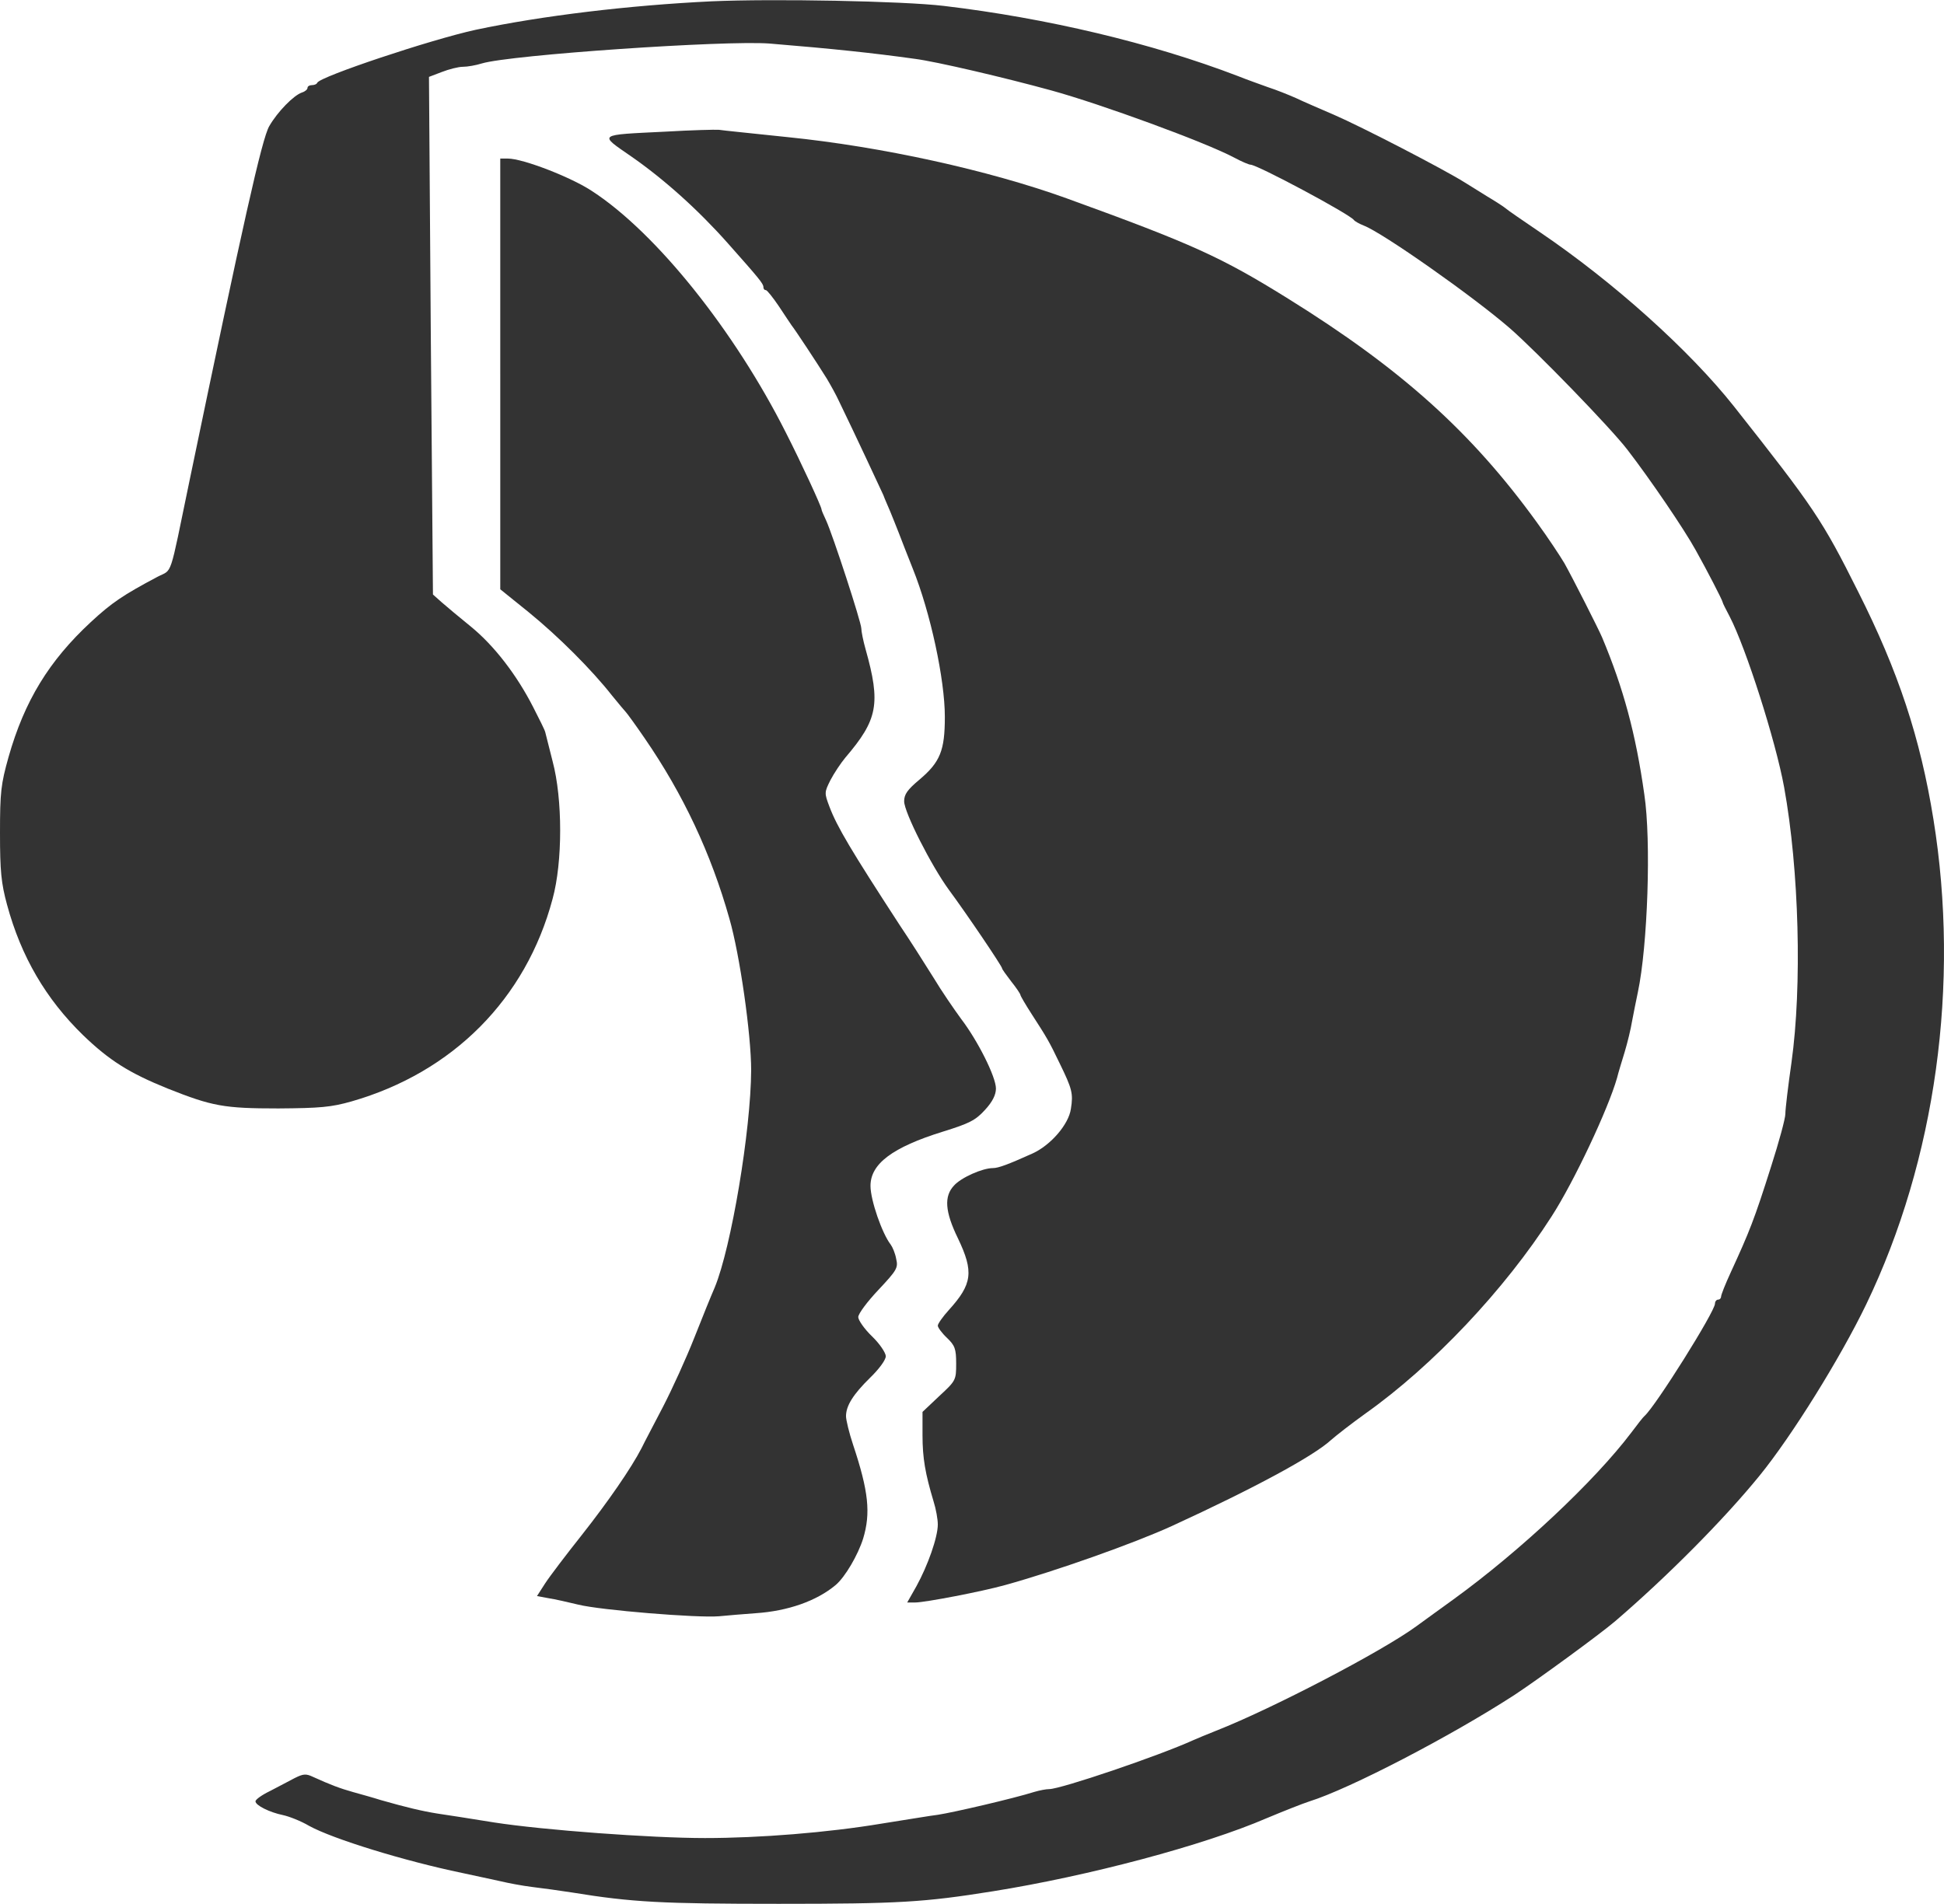
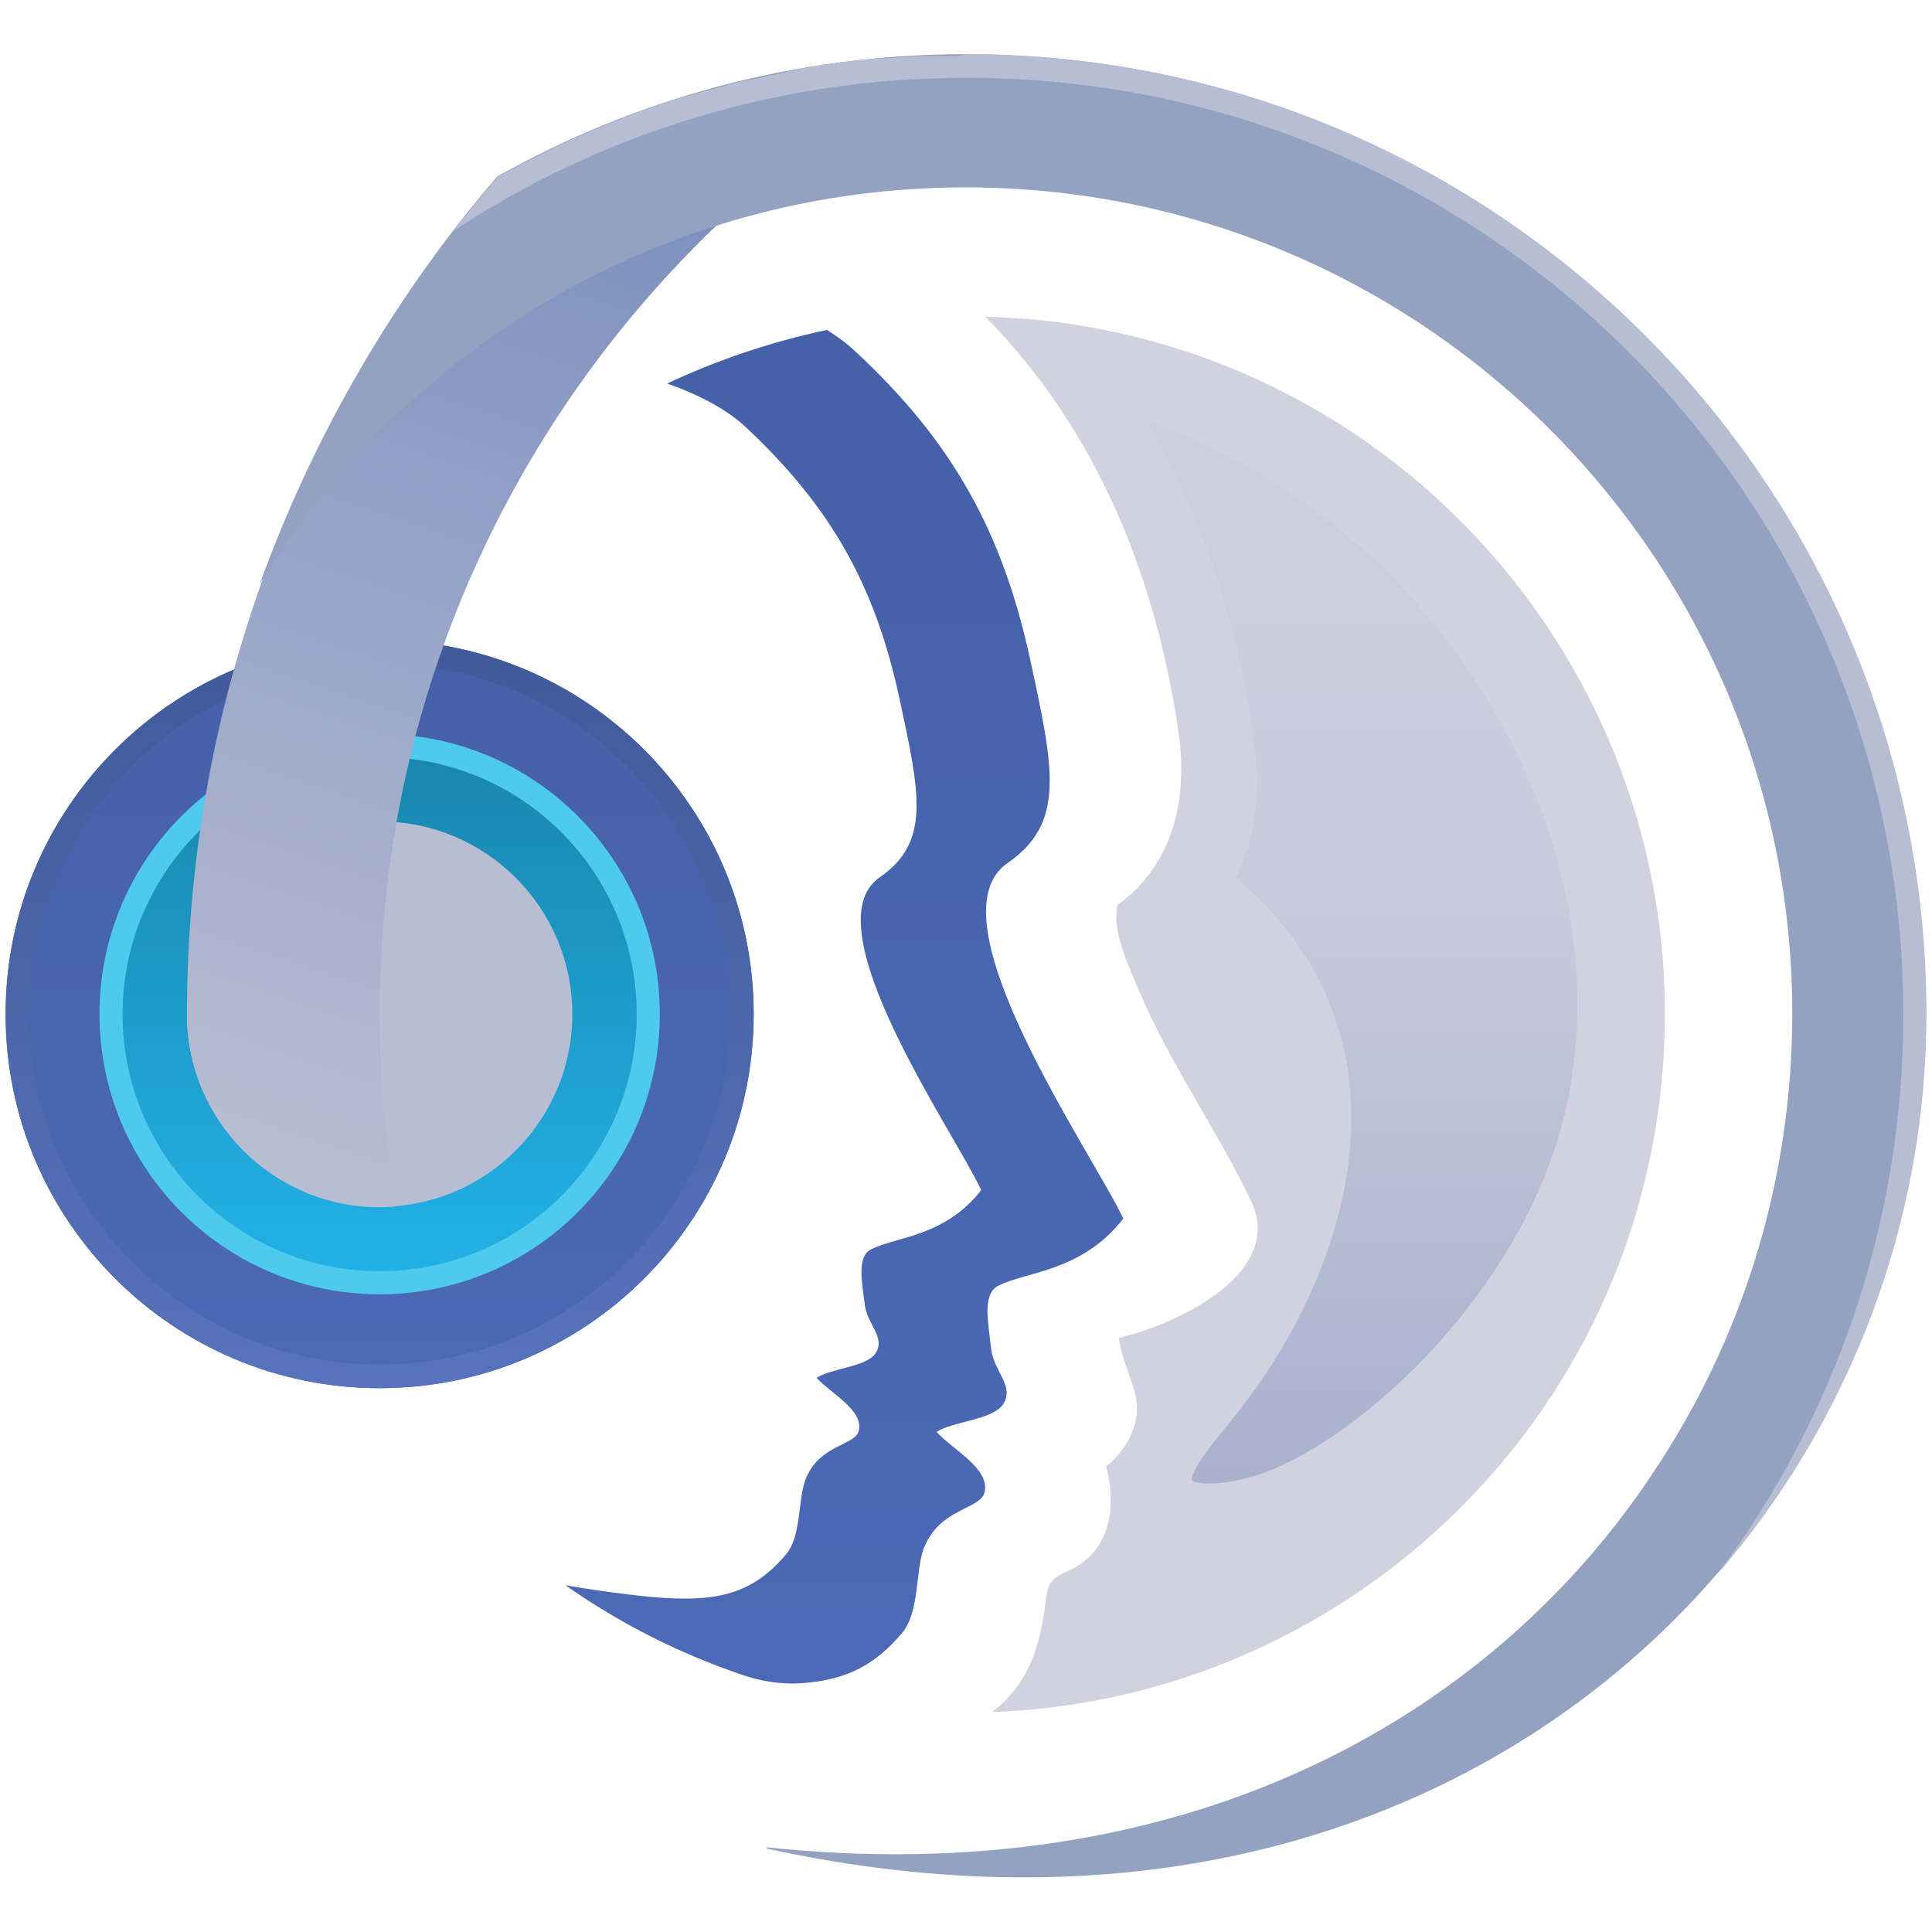
- <svg xmlns="http://www.w3.org/2000/svg" width="2500" height="2449" viewBox="0 0 1864.469 1826.102">
-   <g fill="#333">
-     <path d="M682.283 1.104c-78.94 3.815-162.28 13.791-225.96 27.291-43.139 9.392-149.37 44.899-152.01 50.768-.587 1.467-2.934 2.347-5.284 2.347-2.347 0-4.106 1.174-4.106 2.642 0 1.467-2.347 3.522-5.282 4.402-7.925 2.64-23.477 18.487-31.4 32.28-7.044 12.03-25.24 93.61-76.594 340.7-19.659 94.785-15.844 83.93-30.517 91.559-33.16 17.607-44.019 24.943-63.973 43.43-40.204 37.27-63.68 75.711-78.94 129.416C.88 752.054 0 759.686 0 799.007c0 36.682 1.173 48.127 6.749 68.67 13.498 49.887 37.27 90.383 72.776 125.011 25.24 24.356 44.314 36.389 81.288 51.355 42.843 17.02 53.997 19.074 106.232 19.074 39.908-.292 50.474-1.172 70.134-6.75 97.134-27.877 167.269-98.307 192.8-194.267 9.684-35.215 9.684-95.96 0-132.055-3.522-13.793-6.749-26.41-7.042-27.878-.295-1.76-5.576-12.326-11.445-23.769-15.848-31.108-37.561-59.278-59.866-77.474-10.856-8.803-23.477-19.366-28.171-23.475l-8.216-7.337-2.055-248.262-1.76-248.264 12.324-4.695c6.752-2.641 15.848-4.989 20.249-4.989 4.402 0 12.618-1.467 18.195-3.227C489.483 52.46 695.49 38.371 738.04 41.601c60.746 4.99 99.48 9.096 139.391 14.672 20.541 2.64 85.687 17.9 130.587 30.226 48.125 13.206 148.196 49.887 175.779 64.56 7.043 3.815 14.085 6.75 15.552 6.75 6.456 0 95.373 47.54 99.19 53.116.88 1.172 4.987 3.519 9.388 5.282 17.903 6.749 104.765 67.787 140.275 98.6 25.235 22.008 96.252 95.08 112.684 116.501 21.717 28.171 54.29 76.006 65.44 96.253 10.858 19.37 25.532 47.832 25.827 49.888 0 .879 3.227 7.044 6.749 13.793 15.552 29.932 44.018 118.848 52.234 163.747 14.38 79.232 17.315 190.746 7.044 264.11-3.23 22.596-5.869 44.606-5.869 49.3 0 4.401-6.164 26.998-13.5 49.887-16.433 51.942-20.835 62.8-39.03 102.417-4.99 10.858-9.096 21.13-9.096 22.888 0 1.468-1.175 2.935-2.934 2.935-1.467 0-2.935 1.763-2.935 3.817 0 7.63-56.93 98.308-67.494 107.697-1.175.881-6.752 7.923-12.621 15.847-35.507 46.952-106.817 113.86-170.79 160.225-11.153 7.924-26.997 19.662-35.213 25.531-33.163 24.357-139.1 79.529-192.214 100.363-8.804 3.522-18.782 7.628-22.009 9.096-32.867 14.968-127.068 46.952-138.219 46.952-2.934 0-9.096 1.175-14.086 2.643-20.54 6.456-77.473 19.662-92.731 22.009-5.576.588-29.932 4.694-54.29 8.512-51.062 8.508-116.501 13.79-169.03 13.79-51.648 0-154.944-7.63-202.189-14.965-21.717-3.523-46.073-7.337-54.289-8.512-14.674-2.347-29.64-5.87-54.29-12.91-7.337-2.347-19.074-5.577-26.41-7.632-12.62-3.519-22.01-7.041-38.737-14.673-6.75-3.227-9.391-2.935-17.608 1.175-5.281 2.934-15.848 8.217-23.475 12.326-7.924 3.815-14.086 8.216-14.086 9.976 0 3.817 13.498 10.566 26.41 13.206 5.575 1.175 17.02 5.576 24.944 10.27 22.89 12.621 91.559 33.747 146.728 45.194 12.91 2.641 29.345 6.456 36.682 7.924 7.336 1.76 21.13 4.4 30.813 5.574 9.683 1.175 26.998 3.521 38.15 5.284 57.515 9.389 86.273 10.855 198.08 10.855 115.328 0 139.393-1.466 205.42-12.03 91.85-14.673 202.189-44.018 262.643-70.137 16.14-6.749 34.627-14.085 41.083-16.14 38.441-12.03 135.574-62.505 196.615-102.122 22.302-14.672 82.167-58.396 96.545-70.721 49.594-42.552 104.177-97.428 138.511-139.686 30.813-37.855 77.178-112.393 102.123-164.04 66.906-138.806 90.09-307.543 64.56-465.421-12.62-78.354-33.748-142.032-72.19-218.33-34.626-69.257-42.258-80.408-119.144-177.835-42.55-53.701-115.327-119.142-186.344-167.27-16.433-11.15-31.398-21.42-32.865-22.887-1.764-1.468-9.39-6.457-17.314-11.152-7.63-4.696-17.608-10.858-21.717-13.5-20.542-12.911-98.893-53.407-125.304-64.852-12.913-5.577-29.346-12.619-36.681-16.141-7.337-3.227-19.076-7.924-26.412-10.27-7.335-2.643-20.542-7.337-29.345-10.859-82.755-31.692-183.117-55.462-281.717-67.2C865.692.809 741.854-1.537 682.283 1.104z" />
-     <path d="M638.265 126.115c-65.735 3.227-64.268 2.056-32.868 23.77 31.692 22.008 64.269 51.354 92.439 83.05 30.225 34.04 34.335 39.029 34.335 42.255 0 1.763.88 2.935 2.346 2.935 1.176 0 6.75 7.044 12.327 15.26 5.574 8.511 11.15 16.727 12.325 18.487 2.934 3.522 24.65 36.39 33.748 51.062 3.518 5.87 9.095 15.845 12.03 22.302 14.673 30.225 39.321 83.047 42.256 89.504 1.467 4.11 4.697 11.15 6.752 16.14 2.052 4.697 5.573 14.085 8.216 20.542 2.347 6.456 8.508 21.716 13.206 33.747 17.02 42.258 30.812 106.523 30.812 142.326 0 32.28-4.402 43.43-24.651 60.453-11.151 9.389-14.378 13.79-14.378 20.542 0 10.563 26.116 61.918 42.844 84.807 16.727 22.596 51.062 73.363 51.062 75.418 0 .88 4.107 6.457 8.804 12.618 4.986 6.164 8.804 12.033 8.804 12.913s4.986 9.391 10.855 18.487c14.38 22.302 16.435 25.531 26.706 46.953 12.03 24.652 13.205 29.053 10.859 43.726-2.055 14.966-19.37 34.92-36.682 42.844-23.476 10.563-32.868 14.084-38.15 14.084-9.978 0-30.52 9.1-37.269 16.728-9.683 10.272-8.803 24.943 3.815 50.768 15.26 31.987 13.793 43.725-8.804 68.668-5.87 6.457-10.564 13.207-10.564 14.966 0 1.762 3.815 7.044 8.804 11.739 7.63 7.335 8.804 10.565 8.804 24.651 0 15.848-.295 16.432-16.14 31.104l-16.14 15.261v22.304c0 22.01 2.64 36.974 10.563 63.386 2.347 7.335 4.11 17.314 4.11 22.3 0 12.326-9.687 39.617-20.542 59.28l-8.804 15.551h7.629c9.39 0 64.267-10.562 86.277-16.724 48.712-13.5 123.251-39.911 159.933-56.639 79.817-36.682 135.574-66.907 152.596-82.46 4.987-4.401 19.66-15.848 33.16-25.531 64.561-45.777 133.522-118.85 178.42-188.986 21.422-33.16 54.29-103.001 62.801-132.935 1.172-4.99 4.695-16.14 7.336-24.943 2.64-8.804 5.87-22.01 7.041-29.346 1.468-7.336 3.815-19.954 5.577-27.878 9.392-44.31 12.91-145.26 6.161-189.866-8.215-58.104-19.954-101.534-40.496-150.542-3.521-8.216-27.878-56.344-36.094-71.017-3.814-6.454-15.552-24.356-26.707-39.616-62.504-86.274-129.704-146.727-238.283-214.223-64.56-40.2-92.733-52.82-212.462-96.253-74.83-26.998-177.54-49.591-267.337-58.69-33.16-3.522-62.8-6.457-66.028-7.04-3.229-.297-26.41.291-51.354 1.758z" />
-     <path d="M479.8 358.532v206.59l27.29 22.01c28.465 23.184 60.45 55.173 79.82 79.82 6.457 7.925 12.618 15.26 13.498 16.14s9.099 12.034 17.902 24.945c36.974 53.701 63.678 110.633 81.285 173.137 9.979 34.627 20.837 110.926 20.837 145.261-.295 57.81-19.074 169.911-34.923 208.353-3.226 7.337-12.03 29.053-19.662 48.42-7.628 19.37-21.126 49.007-29.93 66.028-8.803 17.022-18.195 34.63-20.541 39.616-9.979 19.37-32.28 51.65-57.519 83.635-14.673 18.49-30.519 39.324-34.92 46.073l-7.924 12.325 11.152 2.055c5.869.88 18.782 3.814 28.466 6.161 21.128 5.282 114.447 12.914 134.989 11.151 8.216-.88 24.063-2.051 35.214-2.934 30.812-2.052 58.395-11.739 76.59-26.996 9.1-7.631 21.422-28.761 26.412-44.606 7.335-24.356 5.28-45.193-9.684-90.09-3.815-11.447-6.749-23.77-6.749-27.292 0-9.978 6.749-20.837 23.182-36.977 8.51-8.216 14.967-17.02 14.967-20.542 0-3.227-5.869-12.03-13.206-19.074-7.336-7.041-13.205-15.553-13.205-18.488 0-3.226 8.804-14.963 19.367-26.115 17.607-18.781 19.075-21.13 17.02-29.64-.88-5.282-3.523-11.447-5.281-13.793-8.217-10.564-19.368-42.552-19.368-56.345 0-21.125 21.126-36.973 69.255-51.937 25.532-7.924 31.4-10.86 40.496-20.838 7.337-7.924 10.567-14.673 10.567-20.541 0-11.153-17.316-45.78-33.455-66.909-6.457-8.803-18.783-26.703-26.704-39.909-8.22-13.205-22.597-35.801-32.28-50.182-46.366-71.309-59.867-93.906-67.203-113.273-4.99-13.205-4.99-13.793.88-25.531 3.522-6.75 9.979-16.432 14.38-21.717 31.105-36.387 34.04-51.646 19.367-103.88-2.347-8.218-4.106-17.316-4.106-19.956 0-5.868-27.291-89.503-33.747-103.592-2.348-4.986-4.403-9.683-4.403-10.562 0-2.643-19.662-45.194-34.335-73.952-49.007-97.132-123.839-191.038-185.464-231.241-20.247-13.498-66.615-31.4-80.992-31.4h-7.337v206.592h.001z" />
+ <svg xmlns="http://www.w3.org/2000/svg" version="1.1" id="Calque_1" x="0px" y="0px" viewBox="0 0 512 512" style="enable-background:new 0 0 512 512;" xml:space="preserve">
+   <style type="text/css">
+ 	.st0{fill-rule:evenodd;clip-rule:evenodd;fill:url(#SVGID_1_);}
+ 	.st1{fill-rule:evenodd;clip-rule:evenodd;fill:url(#SVGID_00000002365290299376540920000010098897584770881699_);}
+ 	.st2{fill-rule:evenodd;clip-rule:evenodd;fill:#4DCAED;}
+ 	.st3{fill-rule:evenodd;clip-rule:evenodd;fill:url(#SVGID_00000098935484720764240870000004758197758259329449_);}
+ 	.st4{fill-rule:evenodd;clip-rule:evenodd;fill:#B7BDD2;}
+ 	.st5{fill-rule:evenodd;clip-rule:evenodd;fill:url(#SVGID_00000138565242336748513560000009614644118440463511_);}
+ 	.st6{fill-rule:evenodd;clip-rule:evenodd;fill:#D1D1E0;}
+ 	.st7{fill-rule:evenodd;clip-rule:evenodd;fill:url(#SVGID_00000119084559270511688540000005682556262921244807_);}
+ 	.st8{fill-rule:evenodd;clip-rule:evenodd;fill:url(#SVGID_00000069396807244426364210000015353011503129108628_);}
+ 	.st9{fill-rule:evenodd;clip-rule:evenodd;fill:#94A2C1;}
+ </style>
+   <g transform="matrix(1,0,0,1,3,0)">
+     <g transform="matrix(1.30256,0,0,1.30256,292.473,-10.7761)">
+       <linearGradient id="SVGID_1_" gradientUnits="userSpaceOnUse" x1="-1277.564" y1="619.433" x2="-1276.699" y2="619.433" gradientTransform="matrix(1.402593e-14 -229.0611 -229.0611 -1.402593e-14 141738.516 -292349.594)">
+         <stop offset="0" style="stop-color:#4B69B6" />
+         <stop offset="1" style="stop-color:#435EA5" />
+       </linearGradient>
+       <circle class="st0" cx="-149.6" cy="214.6" r="76.1" />
+     </g>
+     <g transform="matrix(1.30256,0,0,1.30256,292.473,-10.7761)">
+       <linearGradient id="SVGID_00000173119616044842645010000018170336070743425456_" gradientUnits="userSpaceOnUse" x1="-1277.564" y1="619.433" x2="-1276.699" y2="619.433" gradientTransform="matrix(3.003093e-06 -229.0611 -229.0611 -3.003093e-06 141738.531 -292349.594)">
+         <stop offset="0" style="stop-color:#5773BB" />
+         <stop offset="1" style="stop-color:#3A5290" />
+       </linearGradient>
+       <path style="fill-rule:evenodd;clip-rule:evenodd;fill:url(#SVGID_00000173119616044842645010000018170336070743425456_);" d="    M-149.6,138.5c42,0,76.1,34.1,76.1,76.1s-34.1,76.1-76.1,76.1s-76.1-34.1-76.1-76.1S-191.6,138.5-149.6,138.5z M-149.6,143.3    c39.4,0,71.3,32,71.3,71.3s-32,71.3-71.3,71.3s-71.3-31.9-71.3-71.3S-189,143.3-149.6,143.3z" />
+     </g>
+     <g transform="matrix(1.30256,0,0,1.30256,292.473,-10.7761)">
+       <circle class="st2" cx="-149.6" cy="214.6" r="57" />
+     </g>
+     <g transform="matrix(1.30256,0,0,1.30256,292.473,-10.7761)">
+       <linearGradient id="SVGID_00000018929752625409573960000018444748600461060511_" gradientUnits="userSpaceOnUse" x1="-1277.561" y1="619.396" x2="-1276.696" y2="619.396" gradientTransform="matrix(5.341540e-13 -157.4792 -157.4792 -5.341540e-13 97392.453 -200922.391)">
+         <stop offset="0" style="stop-color:#22B2E7" />
+         <stop offset="1" style="stop-color:#177A9E" />
+       </linearGradient>
+       <circle style="fill-rule:evenodd;clip-rule:evenodd;fill:url(#SVGID_00000018929752625409573960000018444748600461060511_);" cx="-149.6" cy="214.6" r="52.3" />
+     </g>
+     <g transform="matrix(1.30256,0,0,1.30256,292.473,-10.7761)">
+       <circle class="st4" cx="-149.6" cy="214.6" r="39.2" />
+     </g>
+     <g transform="matrix(1.30256,0,0,1.30256,292.473,-10.7761)">
+       <linearGradient id="SVGID_00000095323593069601683160000006668851309279763364_" gradientUnits="userSpaceOnUse" x1="-1277.569" y1="619.522" x2="-1276.704" y2="619.522" gradientTransform="matrix(2.522901e-14 -412.0207 -412.0207 -2.522901e-14 255200.875 -526038.688)">
+         <stop offset="0" style="stop-color:#4B69B6" />
+         <stop offset="1" style="stop-color:#435EA5" />
+       </linearGradient>
+       <path style="fill-rule:evenodd;clip-rule:evenodd;fill:url(#SVGID_00000095323593069601683160000006668851309279763364_);" d="    M-58.6,75.4c2.1,1.3,4,2.7,5.6,4.2c20.2,18.7,30.1,37.1,35.7,62.6c4.9,22.6,7.3,33.5-4.6,41.7c-16,11.1,17.1,58.6,23.6,72.3    c-8.5,10.9-19.7,10.7-25.5,13.7c-3.3,1.7-1.9,7.9-1.4,12.7c0.5,4.7,4.8,7.6,2.5,11.3c-2.1,3.3-10.2,3.5-13.6,5.7    c3.4,3.7,10.8,7.4,9.8,12.2c-0.8,3.7-9.1,3.1-12.4,11.5c-1.7,4.5-0.8,12.9-4.4,17.2c-5.4,6.4-11,9.3-19,10.1    c-4.3,0.5-8.6,0-12.7-1.3c-13.3-4.4-25.7-10.7-36.8-18.5c4.6,0.8,9.5,1.5,14.8,2.1c15.2,1.7,22.8,0.2,30.1-8.4    c3.1-3.7,2.4-11.1,3.9-15.1c2.8-7.4,10.2-6.9,10.9-10.1c0.9-4.2-5.7-7.5-8.6-10.7c3.1-2,10.1-2.2,12-5c2.1-3.2-1.7-5.8-2.2-9.9    c-0.5-4.2-1.7-9.7,1.2-11.2c5.2-2.7,15-2.5,22.5-12.1c-5.7-12.1-34.8-53.8-20.7-63.6c10.4-7.2,8.3-16.8,4-36.7    c-4.9-22.5-13.7-38.6-31.4-55.1c-3.8-3.5-9.5-6.5-15.8-8.7C-80.9,81.5-69.9,77.8-58.6,75.4z" />
+     </g>
+     <g transform="matrix(1.30256,0,0,1.30256,292.473,-10.7761)">
+       <path class="st6" d="M-26.4,72.7c3,0.1,6,0.3,9.1,0.5c78.1,7.1,135.7,76.2,128.6,154.3c-6.5,72-65.9,126.6-136.3,129.1    c1-0.8,2-1.6,2.9-2.6c6-6.2,7.2-13.6,8.2-21.3c0.5-3.9,3.4-4.1,5.9-5.6c10.7-6.2,6.2-20.5,6.2-20.5c3.1-2.4,5.4-5.9,6.1-9.8    c1-5.4-2.7-10.1-3.5-16.3c1.5-0.4,3-0.9,4.5-1.3c12.1-4,28.6-13.6,22.4-26.6c-6.9-14.4-16.6-28-22.9-43    c-2.5-5.9-5.3-11.8-4.3-17.2c11.8-8.5,14.2-22.2,12.5-34.7C8.3,124.8-4.3,95-26.4,72.7z" />
+     </g>
+     <g transform="matrix(1.30256,0,0,1.30256,292.473,-10.7761)">
+       <linearGradient id="SVGID_00000016798262513760073760000016866132397764073601_" gradientUnits="userSpaceOnUse" x1="-1277.57" y1="619.476" x2="-1276.705" y2="619.476" gradientTransform="matrix(1.897166e-14 -309.831 -309.831 -1.897166e-14 191983.047 -395520.625)">
+         <stop offset="0" style="stop-color:#A7B1CD" />
+         <stop offset="0.46" style="stop-color:#C8CBDC" />
+         <stop offset="1" style="stop-color:#D1D2E0" />
+       </linearGradient>
+       <path style="fill-rule:evenodd;clip-rule:evenodd;fill:url(#SVGID_00000016798262513760073760000016866132397764073601_);" d="    M6.3,93.6c19.1,7.2,36.6,18.1,50.7,32.7c26.9,27.8,42.9,68.2,35.1,105.9c-7.3,35.7-38.3,65.4-58.8,74.5    c-9.8,4.4-17.8,3.7-17.7,2.5c0.1-1.2,1.3-3.7,7.4-11.1c22-26.5,35-65.3,15.6-95.5c-3.9-6.1-8.7-11.3-14.1-15.7    c4.4-8.2,5.1-17.8,3.9-26.9C25.2,135.8,17.9,113.3,6.3,93.6z" />
+     </g>
+     <g transform="matrix(1.30256,0,0,1.30256,292.473,-10.7761)">
+       <linearGradient id="SVGID_00000082337533641583670750000009305790811494690449_" gradientUnits="userSpaceOnUse" x1="-1277.588" y1="619.514" x2="-1276.723" y2="619.514" gradientTransform="matrix(110.7201 -345.8607 -345.8607 -110.7201 355560.125 -373025.406)">
+         <stop offset="0" style="stop-color:#B7BDD2" />
+         <stop offset="1" style="stop-color:#607BB6" />
+       </linearGradient>
+       <path style="fill-rule:evenodd;clip-rule:evenodd;fill:url(#SVGID_00000082337533641583670750000009305790811494690449_);" d="    M-33.6,19.4c-69.1,37.7-116,111-116,195.2c0,13.3,1.2,26.4,3.4,39.1c-1.1,0.1-2.3,0.2-3.4,0.2c-21.6,0-39.2-17.6-39.2-39.2    c0-65,23.8-124.6,63.2-170.3C-98.3,28.9-67,19.9-33.6,19.4z" />
+     </g>
+     <g transform="matrix(1.30256,0,0,1.30256,292.473,-10.7761)">
+       <path class="st9" d="M-125.7,44.2c28.2-15.9,60.8-24.9,95.4-24.9c107.8,0,195.3,87.5,195.3,195.3c0,104.4-94.8,200.6-235.7,169.8    l-0.3-0.3c84.3,9,146.5-25.4,180.1-75.6l0.2-0.3c18-26.8,28.5-59,28.5-93.7v0c0-92.8-75.4-168.1-168.2-168.1    c-60.8,0-114,32.3-143.6,80.7C-162.9,96.5-146.5,68.4-125.7,44.2z" />
+     </g>
+     <g transform="matrix(1.30256,0,0,1.30256,292.473,-10.7761)">
+       <path class="st4" d="M-30.2,19.3c107.8,0,195.3,87.5,195.3,195.3c0,41.8-15.2,82.4-42.5,113.9c23.8-31.8,37.8-71.2,37.8-113.9    C160.3,109.4,75,24.1-30.2,24.1c-38.5,0-74.4,11.4-104.3,31.1c2.9-3.7,5.8-7.4,8.9-10.9c11.9-6.7,24.6-12.2,37.8-16.3l0.1,0    l1.4-0.4l0,0l1.5-0.4l1.5-0.4l0,0l1.4-0.4l0.1,0l1.4-0.4c0.5-0.1,1-0.3,1.5-0.4l1.4-0.4l0.2-0.1l1.3-0.3l0.2,0l1.5-0.3l1.5-0.3    l0.2,0l1.2-0.3l0.3-0.1l1.3-0.3l0.1,0l1.5-0.3l0.1,0l1.3-0.3l0.3-0.1l1.2-0.2l0.3-0.1l1.4-0.3l1.4-0.2l0.3-0.1l1.1-0.2l0.4-0.1    l1.2-0.2l0.2,0l1.5-0.2l0.2,0L-56,21l0.4-0.1l1.1-0.1l0.4,0l1.4-0.2l1.4-0.2l0.4,0l1.1-0.1l0.5,0l1.1-0.1l0.3,0l1.4-0.1l0.3,0    l1.1-0.1l0.5,0l1-0.1l0.4,0l1.5-0.1l1.5-0.1l0.4,0l1,0l0.5,0l1.1,0l0.3,0l1.5,0l0.3,0l1.1,0l0.5,0l1,0l0.5,0L-30.2,19.3z" />
+     </g>
  </g>
</svg>
